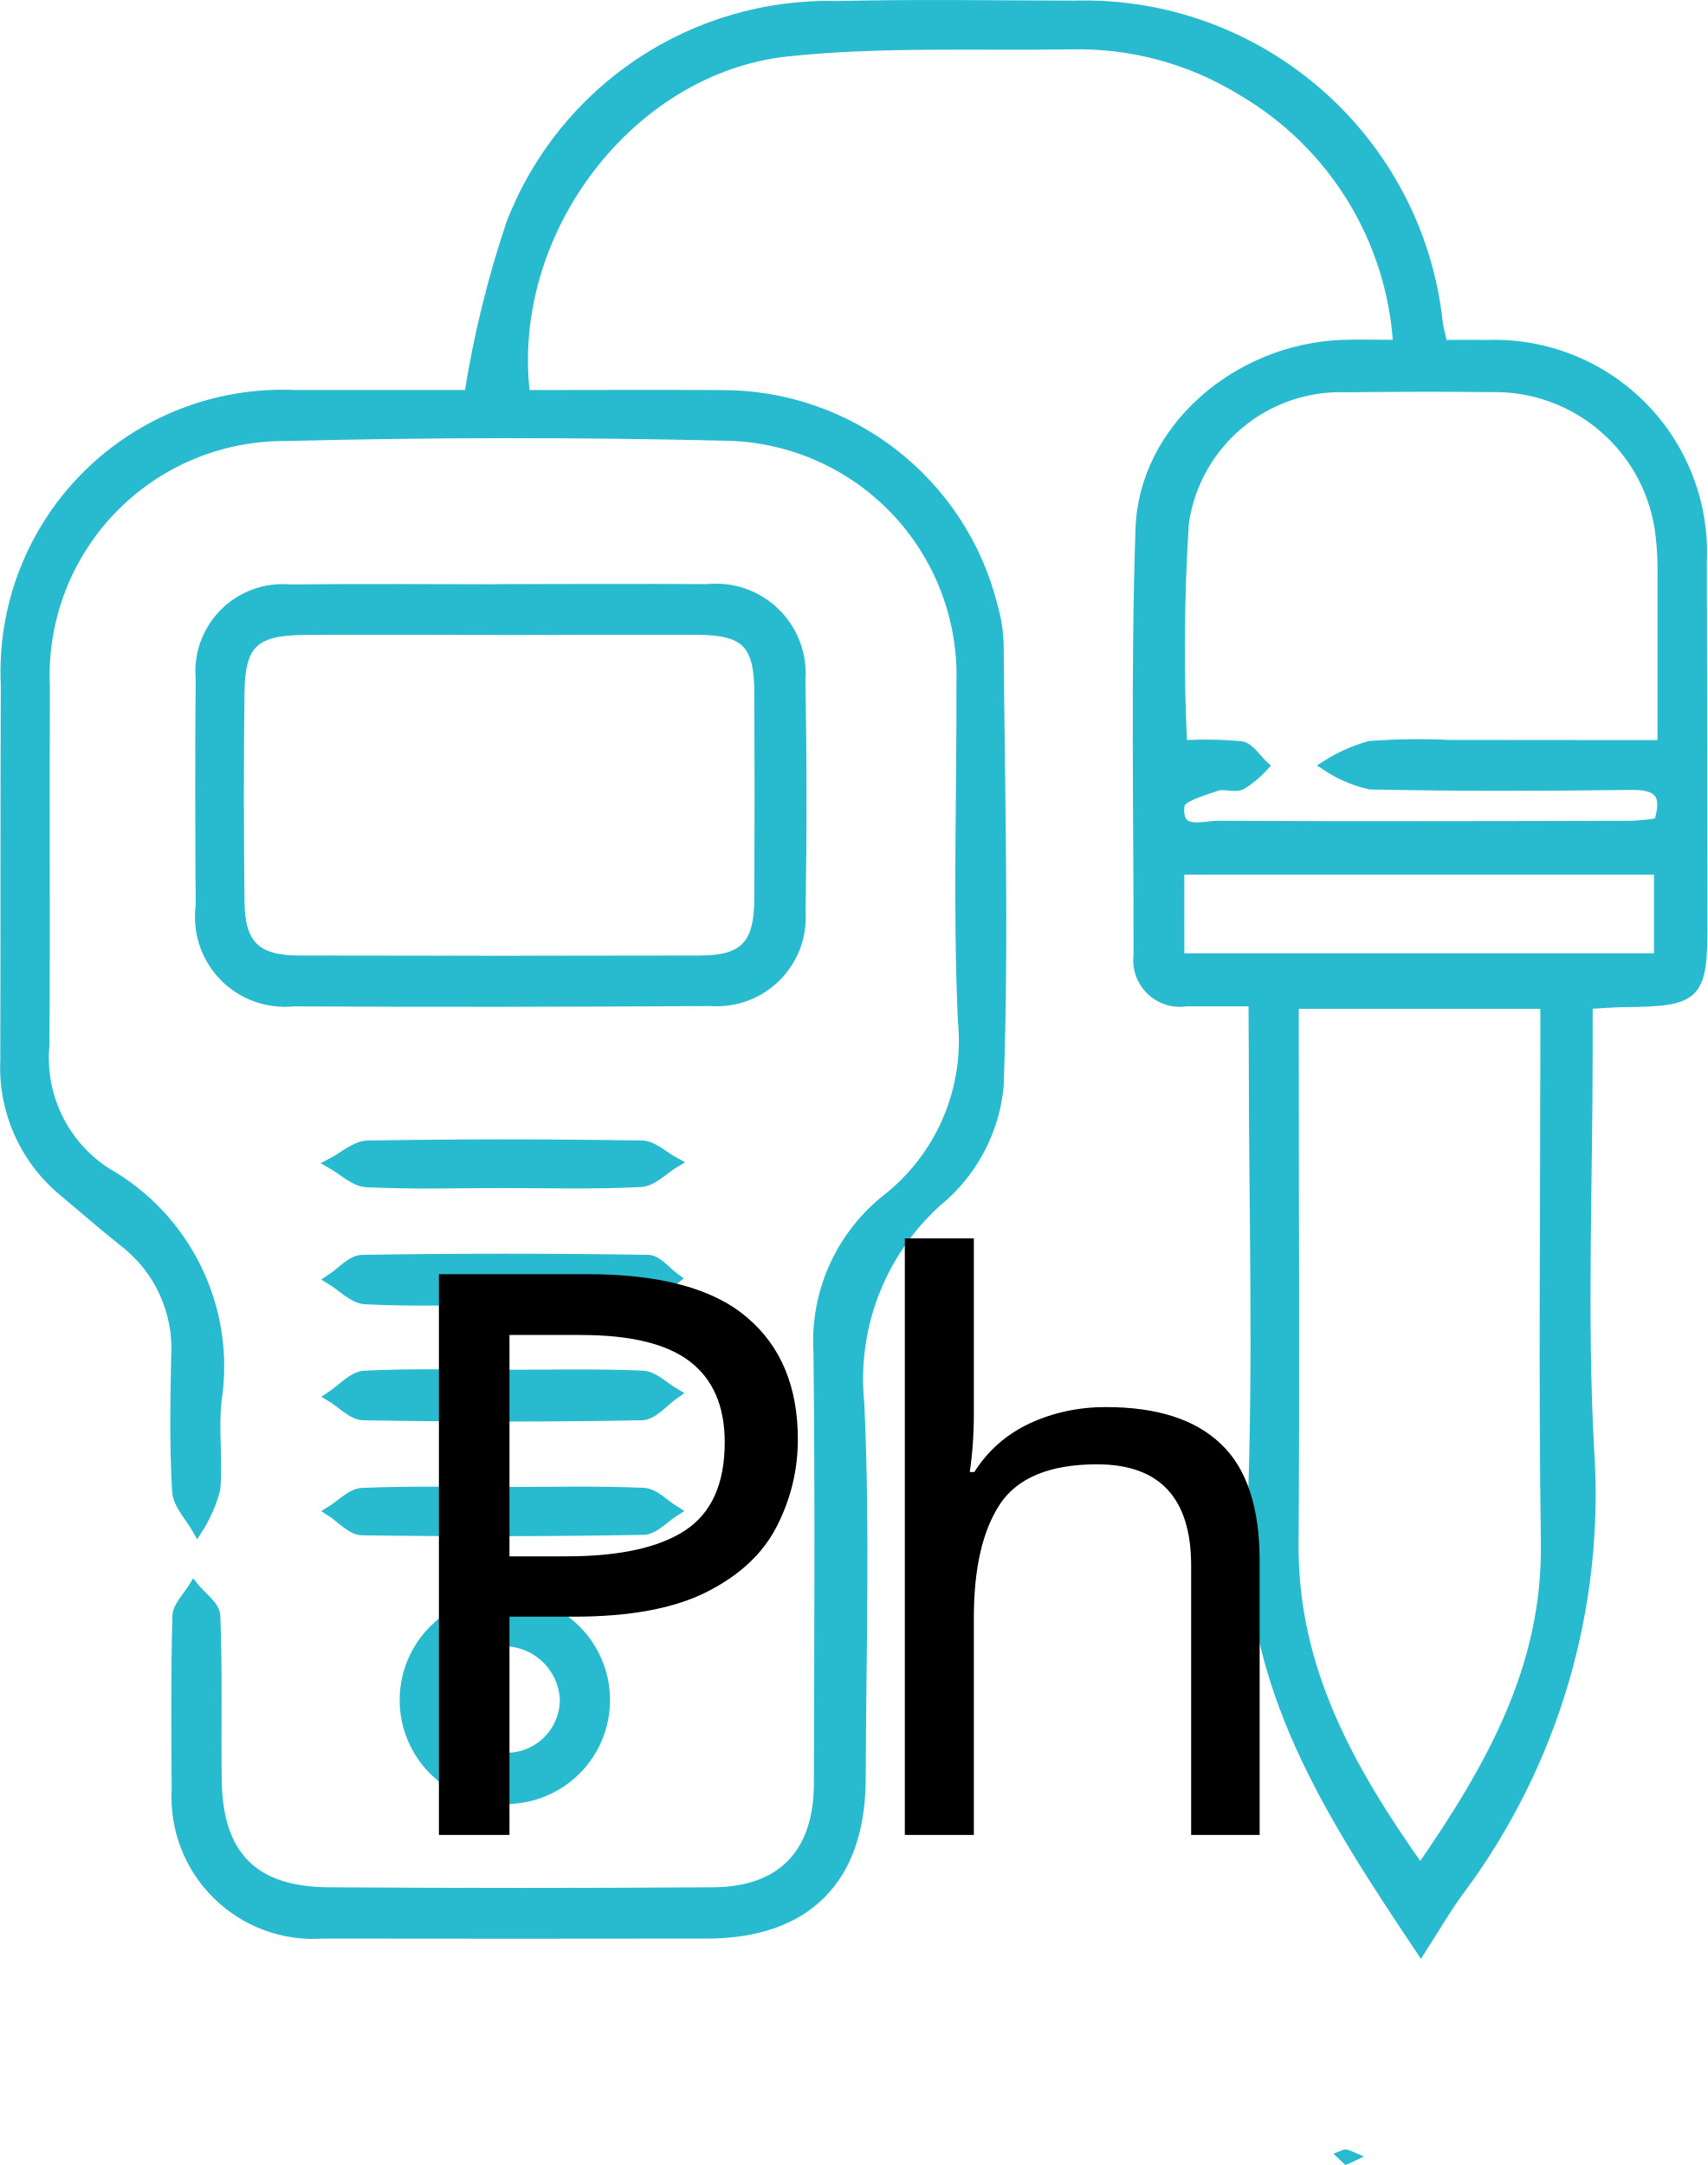
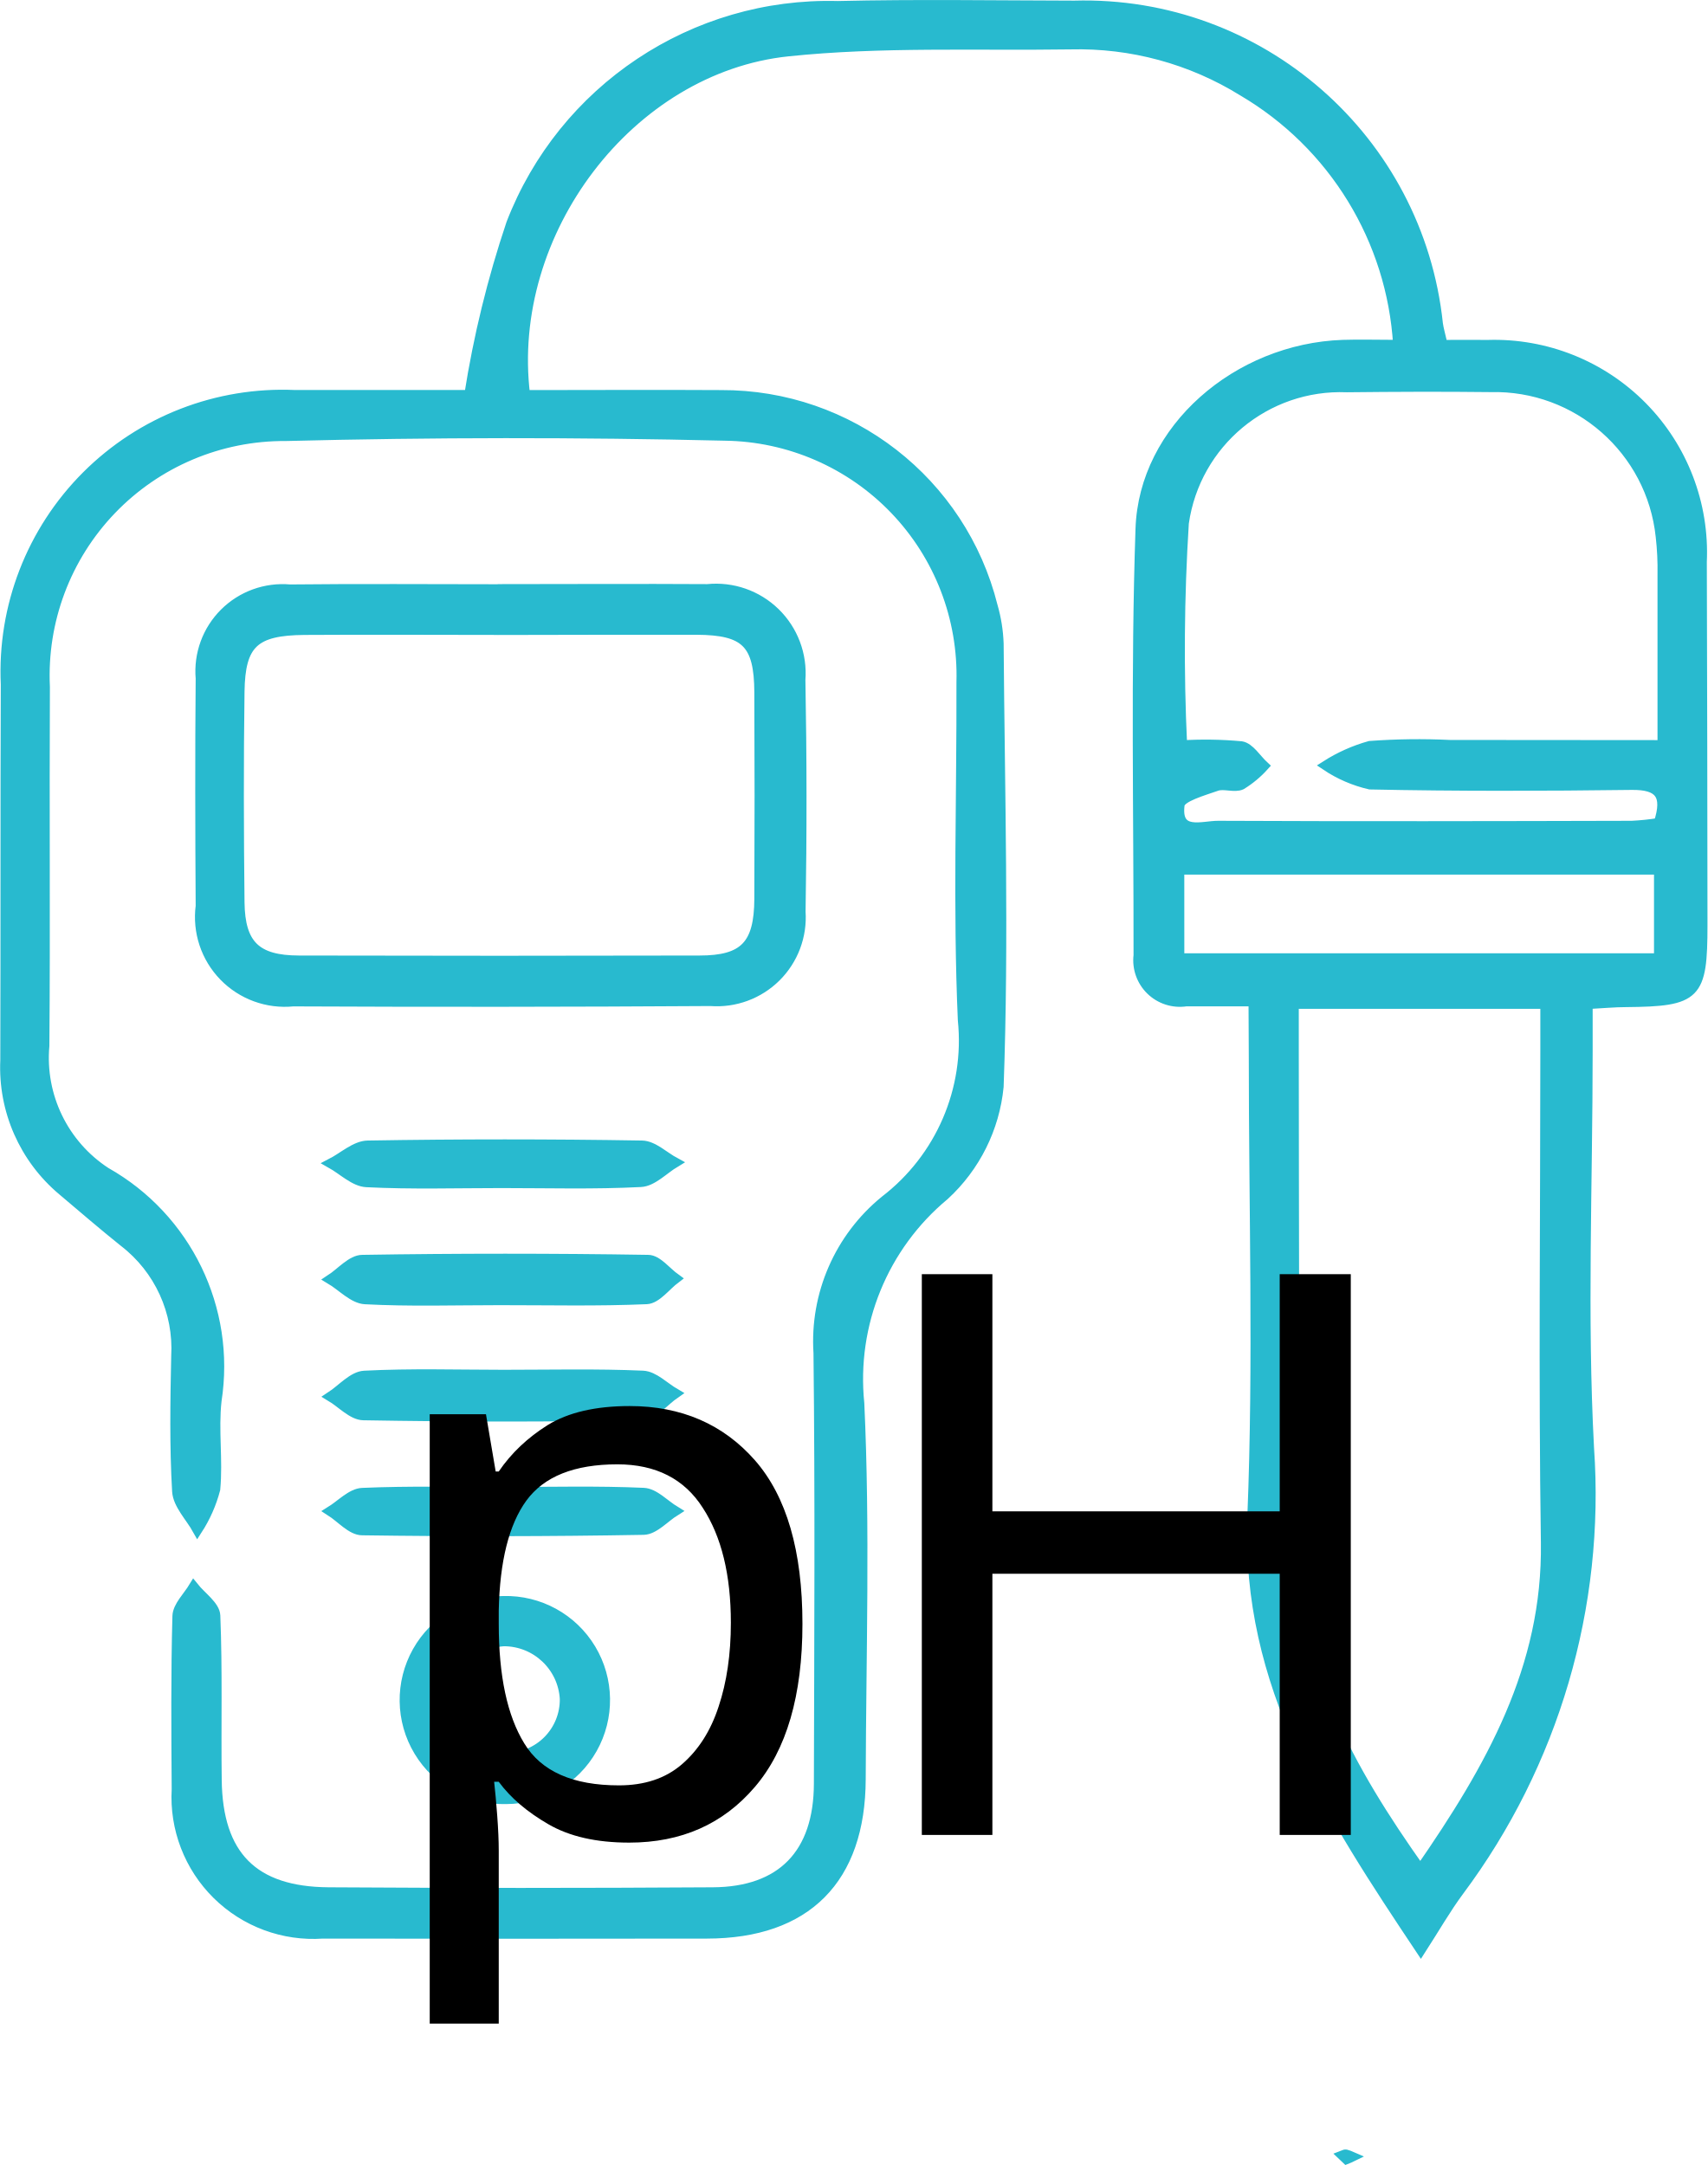
<svg xmlns="http://www.w3.org/2000/svg" width="52.174" height="66.174">
  <g>
    <g id="svg_1">
      <path id="svg_2" stroke-width="0.3px" stroke="#28bacf" fill="#28bacf" d="m38.306,30.61c-0.794,0 -1.427,0 -2.06,0a1.274,1.274 0 0 1 -1.454,-1.411c0.005,-4.344 -0.087,-8.692 0.06,-13.032c0.1,-3.061 2.97,-5.519 6.189,-5.629c0.508,-0.017 1.017,0 1.684,0a9.66,9.66 0 0 0 -4.741,-7.748a9.531,9.531 0 0 0 -5.272,-1.43c-2.879,0.042 -5.778,-0.085 -8.631,0.213c-4.84,0.506 -8.644,5.525 -8.031,10.5c1.975,0 3.98,-0.012 5.984,0a8.521,8.521 0 0 1 8.306,6.455a4.744,4.744 0 0 1 0.182,1.14c0.034,4.516 0.164,9.036 0,13.545a5.2,5.2 0 0 1 -1.658,3.323a7.3,7.3 0 0 0 -2.6,6.359c0.178,3.82 0.055,7.655 0.043,11.483c-0.009,3.063 -1.665,4.722 -4.7,4.726q-5.872,0.009 -11.743,0a4.184,4.184 0 0 1 -4.467,-4.415c-0.012,-1.764 -0.026,-3.528 0.022,-5.291c0.008,-0.3 0.323,-0.6 0.5,-0.893c0.232,0.292 0.652,0.575 0.664,0.876c0.068,1.675 0.021,3.354 0.043,5.032c0.03,2.3 1.113,3.408 3.416,3.423q5.872,0.038 11.743,0c2.107,-0.012 3.233,-1.178 3.238,-3.317c0.012,-4.388 0.037,-8.776 -0.012,-13.163a5.553,5.553 0 0 1 2.033,-4.662a6.16,6.16 0 0 0 2.378,-5.517c-0.151,-3.435 -0.031,-6.881 -0.042,-10.322a7.326,7.326 0 0 0 -7.227,-7.535q-6.707,-0.16 -13.42,0.01a7.317,7.317 0 0 0 -7.358,7.665c-0.019,3.656 0.014,7.313 -0.016,10.969a4.171,4.171 0 0 0 1.875,3.864a6.818,6.818 0 0 1 3.387,6.986c-0.1,0.892 0.045,1.811 -0.04,2.706a4.282,4.282 0 0 1 -0.546,1.238c-0.218,-0.391 -0.6,-0.772 -0.625,-1.175c-0.08,-1.372 -0.057,-2.752 -0.028,-4.128a4.105,4.105 0 0 0 -1.595,-3.493c-0.637,-0.51 -1.255,-1.044 -1.878,-1.57a4.911,4.911 0 0 1 -1.75,-3.986c0.012,-3.828 0,-7.657 0.015,-11.485a8.47,8.47 0 0 1 8.845,-8.85c1.838,0 3.677,0 5.32,0a31.919,31.919 0 0 1 1.282,-5.236a10.4,10.4 0 0 1 9.981,-6.654c2.408,-0.056 4.818,-0.017 7.226,-0.012a10.872,10.872 0 0 1 11.119,9.729c0.023,0.164 0.072,0.325 0.144,0.642c0.466,0 0.924,-0.005 1.382,0a6.348,6.348 0 0 1 6.539,6.634q0.016,5.548 0.02,11.1c0,2.162 -0.174,2.339 -2.349,2.359c-0.334,0 -0.668,0.033 -1.16,0.059c0,0.518 0,0.977 0,1.437c0,4.044 -0.172,8.1 0.042,12.128a20.271,20.271 0 0 1 -3.975,13.543c-0.4,0.54 -0.733,1.124 -1.168,1.8c-2.75,-4.126 -5.36,-8.084 -5.151,-13.271c0.188,-4.681 0.042,-9.376 0.043,-14.065l-0.008,-1.654zm1.236,0.076c0,0.589 0,1.012 0,1.435c0,5.026 0.029,10.052 -0.006,15.078c-0.027,3.8 1.7,6.882 3.87,9.944c2.145,-3.1 3.891,-6.163 3.835,-9.994c-0.074,-5.025 -0.017,-10.052 -0.017,-15.078c0,-0.454 0,-0.909 0,-1.386l-7.682,0.001zm11.263,-7.914c0,-1.876 0,-3.545 0,-5.213a8.734,8.734 0 0 0 -0.055,-1.157a5.1,5.1 0 0 0 -5.2,-4.567c-1.462,-0.017 -2.924,-0.011 -4.386,0.005a4.837,4.837 0 0 0 -4.982,4.15a61.333,61.333 0 0 0 -0.052,6.788a11.81,11.81 0 0 1 1.806,0.029c0.256,0.041 0.463,0.394 0.693,0.606a3.167,3.167 0 0 1 -0.69,0.575c-0.216,0.1 -0.53,-0.042 -0.76,0.039c-0.41,0.144 -1.1,0.336 -1.127,0.576c-0.12,0.949 0.7,0.632 1.175,0.635c4.214,0.02 8.428,0.011 12.642,0a7.5,7.5 0 0 0 0.821,-0.085c0.281,-0.861 0.019,-1.169 -0.824,-1.159c-2.666,0.034 -5.333,0.042 -8,-0.014a4.022,4.022 0 0 1 -1.346,-0.582a4.981,4.981 0 0 1 1.342,-0.6a20.042,20.042 0 0 1 2.448,-0.031l6.495,0.005zm-14.761,6.516l14.654,0l0,-2.706l-14.655,0l0.001,2.706z" class="a" />
      <path id="svg_3" stroke-width="0.3px" stroke="#28bacf" fill="#28bacf" d="m15.304,18.004c2.1,0 4.209,-0.013 6.313,0a2.589,2.589 0 0 1 2.847,2.776q0.065,3.541 0.005,7.085a2.567,2.567 0 0 1 -2.755,2.735q-6.377,0.041 -12.754,0.011a2.594,2.594 0 0 1 -2.83,-2.917c-0.015,-2.319 -0.02,-4.638 0,-6.957a2.516,2.516 0 0 1 2.731,-2.723c2.147,-0.024 4.294,-0.006 6.441,-0.006l0.002,-0.004zm0.059,1.253c-2.019,0 -4.039,-0.013 -6.058,0c-1.529,0.013 -1.961,0.407 -1.982,1.881c-0.03,2.148 -0.024,4.3 0,6.445c0.016,1.3 0.511,1.77 1.811,1.773q6.123,0.015 12.245,0c1.368,0 1.817,-0.475 1.824,-1.88q0.015,-3.158 0,-6.316c-0.007,-1.5 -0.42,-1.9 -1.912,-1.908q-2.963,-0.002 -5.928,0.006l0,-0.001z" class="a" />
      <path id="svg_4" stroke-width="0.3px" stroke="#28bacf" fill="#28bacf" d="m15.471,54.992a3.03,3.03 0 1 1 -0.085,-6.059a3.03,3.03 0 1 1 0.085,6.059zm0,-1.268a1.774,1.774 0 0 0 1.787,-1.8a1.864,1.864 0 0 0 -1.859,-1.756a1.829,1.829 0 0 0 -1.707,1.759a1.758,1.758 0 0 0 1.779,1.796l0,0.001z" class="a" />
      <path id="svg_5" stroke-width="0.3px" stroke="#28bacf" fill="#28bacf" d="m15.392,42.018c1.419,0 2.839,-0.035 4.256,0.027c0.337,0.015 0.66,0.355 0.989,0.546c-0.34,0.234 -0.676,0.664 -1.02,0.67c-2.837,0.054 -5.675,0.049 -8.512,0c-0.336,-0.005 -0.665,-0.375 -1,-0.575c0.343,-0.224 0.677,-0.622 1.03,-0.64c1.417,-0.073 2.838,-0.029 4.257,-0.028z" class="a" />
      <path id="svg_6" stroke-width="0.3px" stroke="#28bacf" fill="#28bacf" d="m15.267,39.743c-1.37,0 -2.742,0.045 -4.109,-0.028c-0.362,-0.019 -0.706,-0.4 -1.058,-0.61c0.324,-0.211 0.646,-0.6 0.974,-0.6q4.366,-0.07 8.733,0c0.282,0 0.559,0.373 0.839,0.573c-0.295,0.222 -0.581,0.621 -0.885,0.635c-1.496,0.065 -2.996,0.029 -4.494,0.03z" class="a" />
      <path id="svg_7" stroke-width="0.3px" stroke="#28bacf" fill="#28bacf" d="m15.433,45.6c1.412,0 2.827,-0.037 4.236,0.026c0.329,0.014 0.643,0.364 0.964,0.559c-0.321,0.2 -0.64,0.572 -0.965,0.578q-4.3,0.075 -8.6,0.014c-0.325,0 -0.645,-0.382 -0.967,-0.587c0.323,-0.2 0.639,-0.547 0.97,-0.562c1.45,-0.063 2.907,-0.028 4.362,-0.028z" class="a" />
      <path id="svg_8" stroke-width="0.3px" stroke="#28bacf" fill="#28bacf" d="m15.324,36.164c-1.376,0 -2.753,0.043 -4.125,-0.027c-0.37,-0.019 -0.723,-0.375 -1.083,-0.577c0.374,-0.192 0.745,-0.543 1.122,-0.549q4.19,-0.07 8.382,0c0.34,0.005 0.676,0.339 1.014,0.521c-0.351,0.211 -0.694,0.585 -1.055,0.6c-1.416,0.073 -2.837,0.032 -4.255,0.032z" class="a" />
      <path id="svg_9" stroke-width="0.3px" stroke="#28bacf" fill="#28bacf" d="m41.149,65.999l-0.121,-0.115c0.035,-0.013 0.073,-0.041 0.1,-0.035a1.532,1.532 0 0 1 0.2,0.072c-0.055,0.027 -0.116,0.053 -0.179,0.078z" class="a" />
    </g>
-     <text xml:space="preserve" text-anchor="start" font-family="Noto Sans JP" font-size="24" id="svg_10" y="56.087" x="11.087" stroke-width="0" stroke="#000" fill="#000000">Ph</text>
+     <text xml:space="preserve" text-anchor="start" font-family="Noto Sans JP" font-size="24" id="svg_10" y="56.087" x="11.087" stroke-width="0" stroke="#000" fill="#000000">pH</text>
  </g>
</svg>
